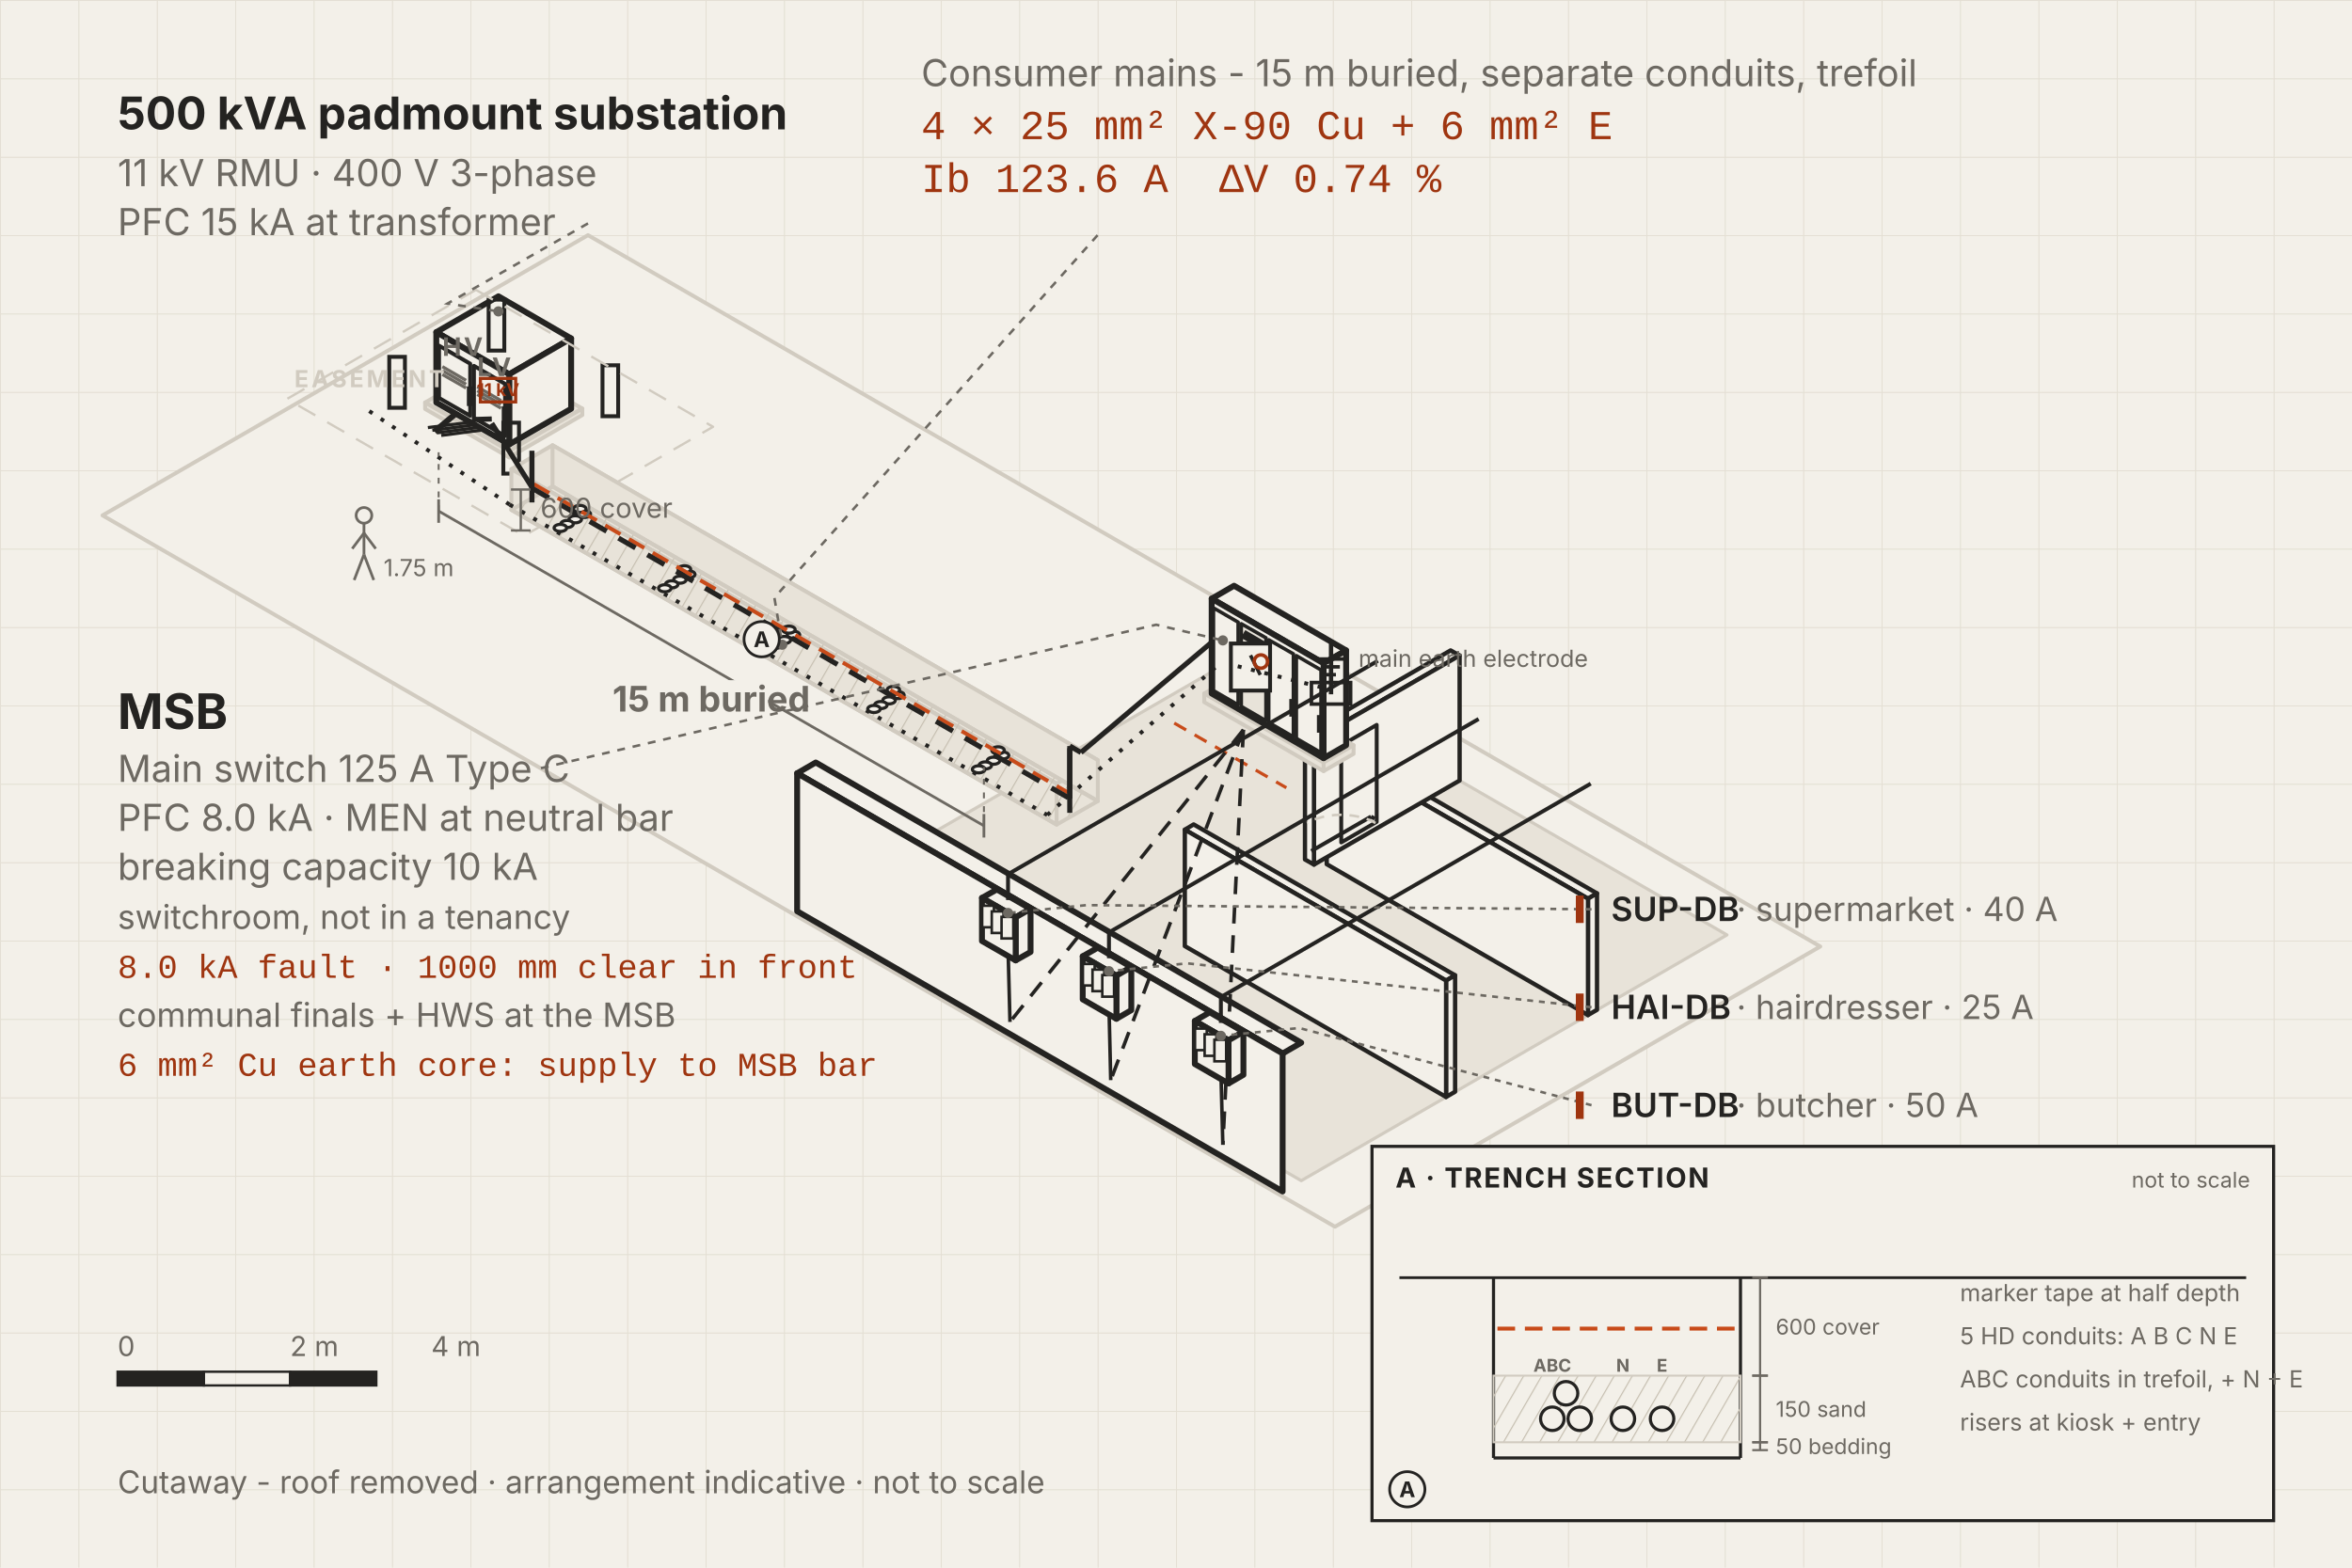
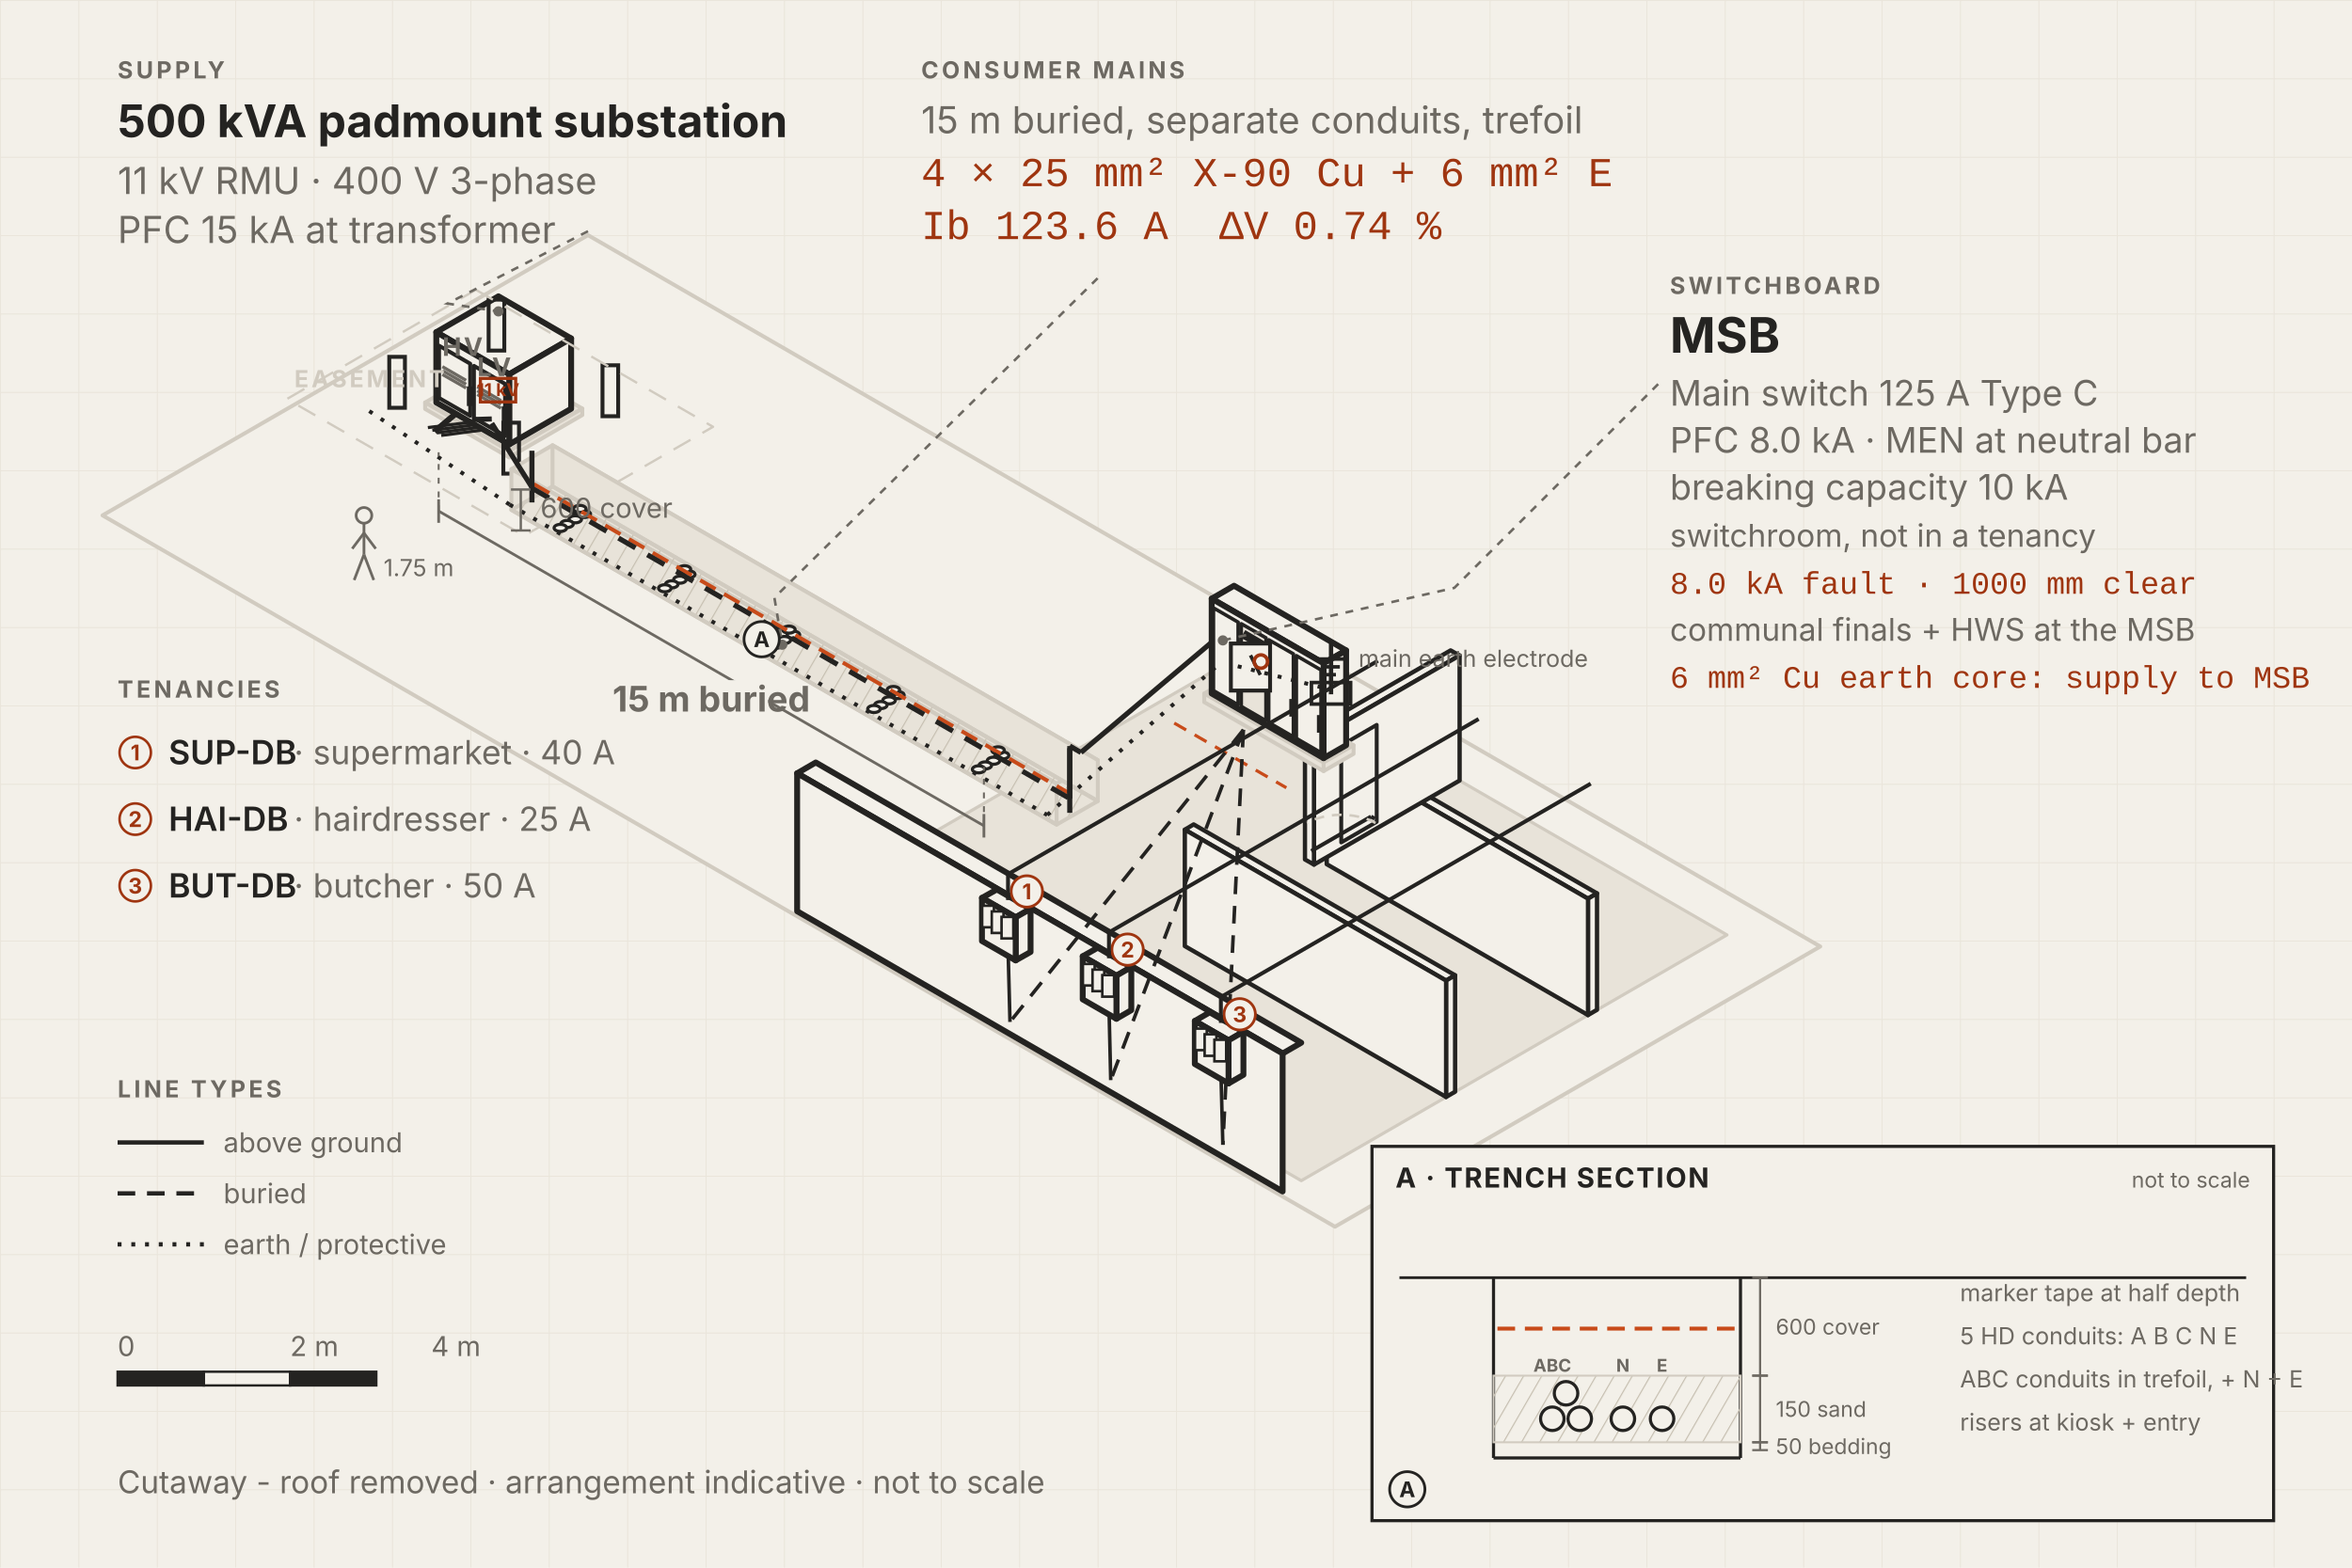
<svg xmlns="http://www.w3.org/2000/svg" viewBox="0 0 1200 800" width="1200" height="800" role="img" aria-labelledby="instTitle instDesc">
  <defs>
    <pattern id="instGrid" width="40" height="40" patternUnits="userSpaceOnUse">
-       <path d="M40 0H0V40" fill="none" stroke="#e4dfd4" stroke-width="1" />
+       <path d="M40 0H0V40" fill="none" stroke="#eae5db" stroke-width="1" />
    </pattern>
    <pattern id="instSand" width="8" height="8" patternUnits="userSpaceOnUse" patternTransform="rotate(30)">
      <path d="M0 0V8" stroke="#c9c2b4" stroke-width="1.2" />
    </pattern>
  </defs>
  <rect width="1200" height="800" fill="#f3f0e9" />
  <rect width="1200" height="800" fill="url(#instGrid)" />
  <g font-family="'Inter',Arial,Helvetica,sans-serif" fill="#242321">
    <polygon points="300.0,120.0 928.7,483.0 681.1,626.0 52.3,263.0" fill="#f3f0e9" stroke="#d1cbc0" stroke-width="2" stroke-linejoin="round" />
    <polygon points="633.4,334.1 881.1,477.1 663.9,602.5 416.2,459.5" fill="#e8e3d9" stroke="#d1cbc0" stroke-width="1.6" stroke-linejoin="round" />
    <polygon points="681.4,378.9 814.8,455.9 810.2,458.6 676.9,381.6" fill="#f3f0e9" stroke="#242321" stroke-width="2.2" stroke-linejoin="round" />
    <polygon points="814.8,515.3 810.2,518.0 810.2,458.6 814.8,455.9" fill="#f3f0e9" stroke="#242321" stroke-width="2.2" stroke-linejoin="round" />
    <polygon points="676.9,441.0 810.2,518.0 810.2,458.6 676.9,381.6" fill="#f3f0e9" stroke="#242321" stroke-width="2.2" stroke-linejoin="round" />
    <polygon points="609.0,420.7 742.4,497.7 737.8,500.4 604.5,423.4" fill="#f3f0e9" stroke="#242321" stroke-width="2.2" stroke-linejoin="round" />
    <polygon points="742.4,557.1 737.8,559.8 737.8,500.4 742.4,497.7" fill="#f3f0e9" stroke="#242321" stroke-width="2.2" stroke-linejoin="round" />
    <polygon points="604.5,482.8 737.8,559.8 737.8,500.4 604.5,423.4" fill="#f3f0e9" stroke="#242321" stroke-width="2.2" stroke-linejoin="round" />
    <polygon points="416.2,389.1 663.9,532.1 654.4,537.6 406.7,394.6" fill="#f3f0e9" stroke="#242321" stroke-width="3" stroke-linejoin="round" />
    <polygon points="406.7,465.0 654.4,608.0 654.4,537.6 406.7,394.6" fill="#f3f0e9" stroke="#242321" stroke-width="3" stroke-linejoin="round" />
    <polygon points="740.1,331.9 744.7,334.5 670.4,377.4 665.8,374.8" fill="#f3f0e9" stroke="#242321" stroke-width="2.2" stroke-linejoin="round" />
    <polygon points="744.7,398.3 670.4,441.2 670.4,377.4 744.7,334.5" fill="#f3f0e9" stroke="#242321" stroke-width="2.2" stroke-linejoin="round" />
    <polygon points="665.8,438.6 670.4,441.2 670.4,377.4 665.8,374.8" fill="#f3f0e9" stroke="#242321" stroke-width="2.2" stroke-linejoin="round" />
    <polygon points="702.4,419.4 684.3,429.9 684.3,380.4 702.4,369.9" fill="#f3f0e9" stroke="#242321" stroke-width="2" stroke-linejoin="round" />
    <line x1="684.3" y1="381.5" x2="669.0" y2="388.1" stroke="#242321" stroke-width="2" />
    <line x1="701.4" y1="417.8" x2="699.5" y2="416.7" stroke="#242321" stroke-width="2" />
    <line x1="699.5" y1="416.7" x2="669.0" y2="434.3" stroke="#242321" stroke-width="2" />
    <polyline points="701.8,420.0 699.4,418.7 696.7,417.7 693.8,416.9 690.7,416.3 687.5,415.9 684.3,415.8 681.1,415.9 677.9,416.3 674.8,416.9 671.9,417.7 669.2,418.7 666.8,420.0" fill="none" stroke="#d1cbc0" stroke-width="1.3" stroke-dasharray="5 4" />
    <polygon points="254.3,183.8 297.1,208.5 259.8,230.1 216.9,205.4" fill="#e8e3d9" stroke="#d1cbc0" stroke-width="2" stroke-linejoin="round" />
    <polygon points="297.1,211.8 259.8,233.4 259.8,230.1 297.1,208.5" fill="#e8e3d9" stroke="#d1cbc0" stroke-width="2" stroke-linejoin="round" />
    <polygon points="216.9,208.7 259.8,233.4 259.8,230.1 216.9,205.4" fill="#e8e3d9" stroke="#d1cbc0" stroke-width="2" stroke-linejoin="round" />
    <polygon points="254.3,151.2 291.4,172.7 259.8,191.0 222.6,169.5" fill="#f3f0e9" stroke="#242321" stroke-width="3" stroke-linejoin="round" data-hit="supply" />
    <polygon points="291.4,208.6 259.8,226.8 259.8,191.0 291.4,172.7" fill="#f3f0e9" stroke="#242321" stroke-width="3" stroke-linejoin="round" data-hit="supply" />
    <polygon points="222.6,205.4 259.8,226.8 259.8,191.0 222.6,169.5" fill="#f3f0e9" stroke="#242321" stroke-width="3" stroke-linejoin="round" data-hit="supply" />
    <polygon points="224.0,203.1 239.9,212.2 239.9,185.6 224.0,176.4" fill="none" stroke="#242321" stroke-width="2" stroke-linejoin="round" />
    <line x1="225.7" y1="187.1" x2="237.8" y2="194.1" stroke="#6d6962" stroke-width="1.6" />
    <line x1="225.7" y1="189.1" x2="237.8" y2="196.1" stroke="#6d6962" stroke-width="1.6" />
    <line x1="225.7" y1="191.1" x2="237.8" y2="198.0" stroke="#6d6962" stroke-width="1.6" />
    <rect x="238.2" y="197.2" width="4" height="10" fill="#242321" />
    <text x="225.7" y="181.6" font-family="'Inter',Arial,Helvetica,sans-serif" font-size="13" font-weight="700" fill="#6d6962" letter-spacing="1.2">HV</text>
    <polygon points="241.8,213.3 257.7,222.5 257.7,195.9 241.8,186.7" fill="none" stroke="#242321" stroke-width="2" stroke-linejoin="round" />
    <line x1="243.5" y1="197.4" x2="255.6" y2="204.4" stroke="#6d6962" stroke-width="1.6" />
    <line x1="243.5" y1="199.4" x2="255.6" y2="206.3" stroke="#6d6962" stroke-width="1.6" />
    <line x1="243.5" y1="201.3" x2="255.6" y2="208.3" stroke="#6d6962" stroke-width="1.6" />
    <rect x="256.0" y="207.4" width="4" height="10" fill="#242321" />
    <text x="243.5" y="191.9" font-family="'Inter',Arial,Helvetica,sans-serif" font-size="13" font-weight="700" fill="#6d6962" letter-spacing="1.2">LV</text>
    <rect x="249.3" y="152.9" width="8" height="26" fill="none" stroke="#242321" stroke-width="2" />
    <rect x="307.4" y="186.4" width="8" height="26" fill="none" stroke="#242321" stroke-width="2" />
    <rect x="198.6" y="182.1" width="8" height="26" fill="none" stroke="#242321" stroke-width="2" />
    <rect x="256.8" y="215.7" width="8" height="26" fill="none" stroke="#242321" stroke-width="2" />
    <line x1="231.8" y1="211.7" x2="221.7" y2="220.2" stroke="#242321" stroke-width="3" />
    <line x1="218.3" y1="218.2" x2="240.4" y2="215.4" stroke="#242321" stroke-width="1.6" />
    <line x1="220.6" y1="219.6" x2="242.7" y2="216.7" stroke="#242321" stroke-width="1.6" />
    <line x1="222.8" y1="220.9" x2="244.9" y2="218.0" stroke="#242321" stroke-width="1.6" />
    <line x1="225.1" y1="222.2" x2="247.2" y2="219.3" stroke="#242321" stroke-width="1.6" />
    <rect x="245.1" y="193.1" width="18" height="12" fill="none" stroke="#9f3510" stroke-width="1.6" />
    <text x="254.1" y="202.1" font-family="'Inter',Arial,Helvetica,sans-serif" font-size="9" font-weight="700" fill="#9f3510" text-anchor="middle">11 kV</text>
    <polygon points="242.8,147.9 363.8,217.8 267.4,273.4 146.4,203.6" fill="none" stroke="#d1cbc0" stroke-width="1.2" stroke-linejoin="round" stroke-dasharray="10 7" />
    <text x="150.2" y="197.6" font-family="'Inter',Arial,Helvetica,sans-serif" font-size="12" font-weight="700" fill="#d1cbc0" letter-spacing="1.4">EASEMENT</text>
    <circle cx="185.7" cy="263.0" r="4" fill="none" stroke="#6d6962" stroke-width="1.4" />
    <line x1="185.7" y1="267.0" x2="185.7" y2="283.0" stroke="#6d6962" stroke-width="1.4" />
    <line x1="185.7" y1="272.0" x2="179.7" y2="280.0" stroke="#6d6962" stroke-width="1.4" />
    <line x1="185.7" y1="272.0" x2="191.7" y2="280.0" stroke="#6d6962" stroke-width="1.4" />
    <line x1="185.7" y1="283.0" x2="180.7" y2="296.0" stroke="#6d6962" stroke-width="1.4" />
    <line x1="185.7" y1="283.0" x2="190.7" y2="296.0" stroke="#6d6962" stroke-width="1.4" />
    <text x="195.7" y="294.0" font-family="'Inter',Arial,Helvetica,sans-serif" font-size="12" font-weight="400" fill="#6d6962">1.75 m</text>
    <polygon points="281.9,227.2 560.1,387.9 539.1,399.9 260.9,239.4" fill="#e8e3d9" stroke="#d1cbc0" stroke-width="2" stroke-linejoin="round" />
    <polygon points="281.9,227.2 560.1,387.9 560.1,408.8 281.9,248.2" fill="#e8e3d9" stroke="#d1cbc0" stroke-width="2" stroke-linejoin="round" />
    <polygon points="260.9,239.4 539.1,399.9 539.1,420.8 260.9,260.2" fill="#e8e3d9" stroke="#d1cbc0" stroke-width="2" stroke-linejoin="round" />
    <polygon points="281.9,248.2 560.1,408.8 539.1,420.8 260.9,260.2" fill="url(#instSand)" stroke="#d1cbc0" stroke-width="2" stroke-linejoin="round" />
    <ellipse cx="298.1" cy="262.3" rx="3.2" ry="1.8" fill="#f3f0e9" stroke="#242321" stroke-width="1.6" />
    <ellipse cx="293.5" cy="265.0" rx="3.2" ry="1.8" fill="#f3f0e9" stroke="#242321" stroke-width="1.6" />
    <ellipse cx="295.8" cy="259.7" rx="3.2" ry="1.8" fill="#f3f0e9" stroke="#242321" stroke-width="1.6" />
    <ellipse cx="289.3" cy="267.4" rx="3.2" ry="1.8" fill="#f3f0e9" stroke="#242321" stroke-width="1.6" />
    <ellipse cx="285.9" cy="269.4" rx="3.2" ry="1.8" fill="#f3f0e9" stroke="#242321" stroke-width="1.6" />
    <ellipse cx="351.4" cy="293.1" rx="3.2" ry="1.8" fill="#f3f0e9" stroke="#242321" stroke-width="1.6" />
    <ellipse cx="346.9" cy="295.8" rx="3.2" ry="1.8" fill="#f3f0e9" stroke="#242321" stroke-width="1.6" />
    <ellipse cx="349.2" cy="290.5" rx="3.2" ry="1.8" fill="#f3f0e9" stroke="#242321" stroke-width="1.6" />
    <ellipse cx="342.7" cy="298.2" rx="3.2" ry="1.8" fill="#f3f0e9" stroke="#242321" stroke-width="1.6" />
    <ellipse cx="339.2" cy="300.2" rx="3.2" ry="1.8" fill="#f3f0e9" stroke="#242321" stroke-width="1.6" />
    <ellipse cx="404.8" cy="323.9" rx="3.2" ry="1.8" fill="#f3f0e9" stroke="#242321" stroke-width="1.6" />
    <ellipse cx="400.2" cy="326.6" rx="3.2" ry="1.8" fill="#f3f0e9" stroke="#242321" stroke-width="1.6" />
    <ellipse cx="402.5" cy="321.3" rx="3.2" ry="1.8" fill="#f3f0e9" stroke="#242321" stroke-width="1.6" />
    <ellipse cx="396.0" cy="329.0" rx="3.2" ry="1.8" fill="#f3f0e9" stroke="#242321" stroke-width="1.6" />
    <ellipse cx="392.6" cy="331.0" rx="3.2" ry="1.8" fill="#f3f0e9" stroke="#242321" stroke-width="1.6" />
    <ellipse cx="458.1" cy="354.7" rx="3.2" ry="1.8" fill="#f3f0e9" stroke="#242321" stroke-width="1.6" />
    <ellipse cx="453.6" cy="357.4" rx="3.2" ry="1.8" fill="#f3f0e9" stroke="#242321" stroke-width="1.6" />
    <ellipse cx="455.8" cy="352.1" rx="3.2" ry="1.8" fill="#f3f0e9" stroke="#242321" stroke-width="1.6" />
    <ellipse cx="449.4" cy="359.8" rx="3.2" ry="1.8" fill="#f3f0e9" stroke="#242321" stroke-width="1.6" />
    <ellipse cx="445.9" cy="361.8" rx="3.2" ry="1.8" fill="#f3f0e9" stroke="#242321" stroke-width="1.6" />
    <ellipse cx="511.5" cy="385.5" rx="3.2" ry="1.8" fill="#f3f0e9" stroke="#242321" stroke-width="1.6" />
    <ellipse cx="506.9" cy="388.2" rx="3.2" ry="1.8" fill="#f3f0e9" stroke="#242321" stroke-width="1.6" />
    <ellipse cx="509.2" cy="382.9" rx="3.2" ry="1.8" fill="#f3f0e9" stroke="#242321" stroke-width="1.6" />
    <ellipse cx="502.7" cy="390.6" rx="3.2" ry="1.8" fill="#f3f0e9" stroke="#242321" stroke-width="1.6" />
    <ellipse cx="499.3" cy="392.6" rx="3.2" ry="1.8" fill="#f3f0e9" stroke="#242321" stroke-width="1.6" />
    <line x1="272.4" y1="247.1" x2="544.8" y2="404.4" stroke="#c84b1a" stroke-width="2" stroke-dasharray="9 5" />
    <line x1="271.4" y1="256.4" x2="271.4" y2="230.0" stroke="#242321" stroke-width="2.6" />
    <line x1="545.8" y1="414.8" x2="545.8" y2="381.8" stroke="#242321" stroke-width="2.6" />
    <polygon points="629.6,345.1 690.6,380.3 675.3,389.1 614.4,353.9" fill="#e8e3d9" stroke="#d1cbc0" stroke-width="2" stroke-linejoin="round" />
    <polygon points="690.6,384.7 675.3,393.5 675.3,389.1 690.6,380.3" fill="#e8e3d9" stroke="#d1cbc0" stroke-width="2" stroke-linejoin="round" />
    <polygon points="614.4,358.3 675.3,393.5 675.3,389.1 614.4,353.9" fill="#e8e3d9" stroke="#d1cbc0" stroke-width="2" stroke-linejoin="round" />
    <polygon points="629.6,298.9 686.8,331.9 675.3,338.5 618.2,305.5" fill="#f3f0e9" stroke="#242321" stroke-width="3" stroke-linejoin="round" data-hit="device" />
    <polygon points="686.8,380.3 675.3,386.9 675.3,338.5 686.8,331.9" fill="#f3f0e9" stroke="#242321" stroke-width="3" stroke-linejoin="round" data-hit="device" />
    <polygon points="618.2,353.9 675.3,386.9 675.3,338.5 618.2,305.5" fill="#f3f0e9" stroke="#242321" stroke-width="3" stroke-linejoin="round" data-hit="device" />
    <polygon points="619.1,352.4 631.7,359.7 631.7,317.5 619.1,310.2" fill="none" stroke="#242321" stroke-width="1.8" stroke-linejoin="round" data-hit="device" />
    <rect x="629.6" y="340.4" width="3.5" height="9" fill="#242321" />
    <polygon points="633.3,360.5 645.9,367.8 645.9,325.5 633.3,318.3" fill="#e8e3d9" stroke="#242321" stroke-width="1.8" stroke-linejoin="round" data-hit="device" />
    <polygon points="647.3,368.7 659.9,376.0 659.9,333.7 647.3,326.5" fill="none" stroke="#242321" stroke-width="1.8" stroke-linejoin="round" data-hit="device" />
    <rect x="657.8" y="356.7" width="3.5" height="9" fill="#242321" />
    <polygon points="661.4,376.8 674.0,384.1 674.0,341.9 661.4,334.6" fill="none" stroke="#242321" stroke-width="1.8" stroke-linejoin="round" data-hit="device" />
    <rect x="671.9" y="364.9" width="3.5" height="9" fill="#242321" />
    <line x1="634.2" y1="323.5" x2="645.2" y2="329.9" stroke="#242321" stroke-width="4.5" data-hit="device" />
    <rect x="628.0" y="328.4" width="20" height="24" fill="#f3f0e9" stroke="#242321" stroke-width="2" data-hit="device" />
    <line x1="638.0" y1="334.4" x2="643.0" y2="344.4" stroke="#242321" stroke-width="1.8" />
    <circle cx="643.3" cy="337.6" r="3.4" fill="none" stroke="#9f3510" stroke-width="1.8" />
    <line x1="599.1" y1="369.0" x2="656.3" y2="402.0" stroke="#c84b1a" stroke-width="1.6" stroke-dasharray="7 5" />
    <line x1="634.4" y1="372.4" x2="515.3" y2="521.5" stroke="#242321" stroke-width="1.8" stroke-dasharray="9 6" data-hit="sup" />
    <line x1="515.3" y1="521.5" x2="514.3" y2="483.5" stroke="#242321" stroke-width="1.8" data-hit="sup" />
    <line x1="634.4" y1="372.4" x2="566.7" y2="551.2" stroke="#242321" stroke-width="1.8" stroke-dasharray="9 6" data-hit="hai" />
    <line x1="566.7" y1="551.2" x2="565.8" y2="513.2" stroke="#242321" stroke-width="1.8" data-hit="hai" />
    <line x1="634.4" y1="372.4" x2="623.9" y2="584.2" stroke="#242321" stroke-width="1.8" stroke-dasharray="9 6" data-hit="but" />
    <line x1="623.9" y1="584.2" x2="622.9" y2="546.2" stroke="#242321" stroke-width="1.8" data-hit="but" />
    <polygon points="508.6,453.9 525.8,463.8 518.2,468.1 501.0,458.2" fill="#f3f0e9" stroke="#242321" stroke-width="3" stroke-linejoin="round" data-hit="sup" />
    <polygon points="525.8,485.8 518.2,490.1 518.2,468.1 525.8,463.8" fill="#f3f0e9" stroke="#242321" stroke-width="3" stroke-linejoin="round" data-hit="sup" />
    <polygon points="501.0,480.2 518.2,490.1 518.2,468.1 501.0,458.2" fill="#f3f0e9" stroke="#242321" stroke-width="3" stroke-linejoin="round" data-hit="sup" />
+     <circle cx="523.9" cy="454.9" r="8" fill="#f3f0e9" stroke="#9f3510" stroke-width="1.4" />
+     <text x="523.9" y="458.9" font-family="'Inter',Arial,Helvetica,sans-serif" font-size="11" font-weight="700" fill="#9f3510" text-anchor="middle">1</text>
    <rect x="501.1" y="462.2" width="6" height="11" fill="#f3f0e9" stroke="#242321" stroke-width="1.3" data-hit="sup" />
    <rect x="506.0" y="465.1" width="6" height="11" fill="#f3f0e9" stroke="#242321" stroke-width="1.3" data-hit="sup" />
    <rect x="511.0" y="467.9" width="6" height="11" fill="#f3f0e9" stroke="#242321" stroke-width="1.3" data-hit="sup" />
    <line x1="703.0" y1="337.2" x2="703.0" y2="337.2" stroke="#f3f0e9" stroke-width="0" />
    <line x1="514.3" y1="446.1" x2="514.3" y2="459.3" stroke="#242321" stroke-width="2" data-hit="sup" />
    <line x1="703.0" y1="337.2" x2="514.3" y2="446.1" stroke="#242321" stroke-width="2" data-hit="sup" />
    <polygon points="560.1,483.6 577.2,493.5 569.6,497.9 552.4,488.0" fill="#f3f0e9" stroke="#242321" stroke-width="3" stroke-linejoin="round" data-hit="hai" />
    <polygon points="577.2,515.5 569.6,519.9 569.6,497.9 577.2,493.5" fill="#f3f0e9" stroke="#242321" stroke-width="3" stroke-linejoin="round" data-hit="hai" />
    <polygon points="552.4,510.0 569.6,519.9 569.6,497.9 552.4,488.0" fill="#f3f0e9" stroke="#242321" stroke-width="3" stroke-linejoin="round" data-hit="hai" />
+     <circle cx="575.3" cy="484.6" r="8" fill="#f3f0e9" stroke="#9f3510" stroke-width="1.4" />
+     <text x="575.3" y="488.6" font-family="'Inter',Arial,Helvetica,sans-serif" font-size="11" font-weight="700" fill="#9f3510" text-anchor="middle">2</text>
    <rect x="552.5" y="491.9" width="6" height="11" fill="#f3f0e9" stroke="#242321" stroke-width="1.3" data-hit="hai" />
    <rect x="557.4" y="494.8" width="6" height="11" fill="#f3f0e9" stroke="#242321" stroke-width="1.3" data-hit="hai" />
    <rect x="562.4" y="497.6" width="6" height="11" fill="#f3f0e9" stroke="#242321" stroke-width="1.3" data-hit="hai" />
    <line x1="754.4" y1="366.9" x2="754.4" y2="366.9" stroke="#f3f0e9" stroke-width="0" />
    <line x1="565.8" y1="475.8" x2="565.8" y2="489.0" stroke="#242321" stroke-width="2" data-hit="hai" />
    <line x1="754.4" y1="366.9" x2="565.8" y2="475.8" stroke="#242321" stroke-width="2" data-hit="hai" />
    <polygon points="617.2,516.6 634.4,526.5 626.8,530.9 609.6,521.0" fill="#f3f0e9" stroke="#242321" stroke-width="3" stroke-linejoin="round" data-hit="but" />
    <polygon points="634.4,548.5 626.8,552.9 626.8,530.9 634.4,526.5" fill="#f3f0e9" stroke="#242321" stroke-width="3" stroke-linejoin="round" data-hit="but" />
    <polygon points="609.6,543.0 626.8,552.9 626.8,530.9 609.6,521.0" fill="#f3f0e9" stroke="#242321" stroke-width="3" stroke-linejoin="round" data-hit="but" />
+     <circle cx="632.5" cy="517.6" r="8" fill="#f3f0e9" stroke="#9f3510" stroke-width="1.4" />
+     <text x="632.5" y="521.6" font-family="'Inter',Arial,Helvetica,sans-serif" font-size="11" font-weight="700" fill="#9f3510" text-anchor="middle">3</text>
    <rect x="609.7" y="524.9" width="6" height="11" fill="#f3f0e9" stroke="#242321" stroke-width="1.3" data-hit="but" />
    <rect x="614.6" y="527.8" width="6" height="11" fill="#f3f0e9" stroke="#242321" stroke-width="1.3" data-hit="but" />
    <rect x="619.6" y="530.6" width="6" height="11" fill="#f3f0e9" stroke="#242321" stroke-width="1.3" data-hit="but" />
    <line x1="811.6" y1="399.9" x2="811.6" y2="399.9" stroke="#f3f0e9" stroke-width="0" />
    <line x1="622.9" y1="508.8" x2="622.9" y2="522.0" stroke="#242321" stroke-width="2" data-hit="but" />
    <line x1="811.6" y1="399.9" x2="622.9" y2="508.8" stroke="#242321" stroke-width="2" data-hit="but" />
    <line x1="240.8" y1="214.1" x2="250.9" y2="213.8" stroke="#242321" stroke-width="2.6" data-hit="mains" />
    <line x1="250.9" y1="216.0" x2="271.4" y2="248.7" stroke="#242321" stroke-width="2.6" data-hit="mains" />
    <line x1="271.4" y1="249.1" x2="545.8" y2="407.5" stroke="#242321" stroke-width="2.6" stroke-dasharray="10 7" data-hit="mains" />
    <line x1="545.8" y1="407.5" x2="545.8" y2="380.7" stroke="#242321" stroke-width="2.6" data-hit="mains" />
    <line x1="545.8" y1="380.7" x2="551.5" y2="384.0" stroke="#242321" stroke-width="2.6" data-hit="mains" />
    <line x1="551.5" y1="384.0" x2="617.8" y2="328.1" stroke="#242321" stroke-width="2.6" data-hit="device" />
    <line x1="188.4" y1="209.8" x2="260.0" y2="257.5" stroke="#242321" stroke-width="2" stroke-dasharray="2 5" data-hit="mains" />
    <line x1="260.0" y1="257.5" x2="534.3" y2="415.9" stroke="#242321" stroke-width="2" stroke-dasharray="2 5" data-hit="mains" />
    <line x1="534.3" y1="415.9" x2="622.0" y2="338.9" stroke="#242321" stroke-width="2" stroke-dasharray="2 5" data-hit="device" />
    <rect x="669.1" y="348.3" width="20" height="11" fill="none" stroke="#242321" stroke-width="1.8" />
    <line x1="679.1" y1="354.3" x2="679.1" y2="328.3" stroke="#242321" stroke-width="2.2" />
    <line x1="672.6" y1="336.3" x2="685.6" y2="336.3" stroke="#242321" stroke-width="1.8" />
    <line x1="674.6" y1="340.3" x2="683.6" y2="340.3" stroke="#242321" stroke-width="1.8" />
    <line x1="676.6" y1="344.3" x2="681.6" y2="344.3" stroke="#242321" stroke-width="1.8" />
    <text x="693.1" y="340.3" font-family="'Inter',Arial,Helvetica,sans-serif" font-size="12" font-weight="400" fill="#6d6962">main earth electrode</text>
    <line x1="631.5" y1="340.0" x2="675.3" y2="351.0" stroke="#242321" stroke-width="2" stroke-dasharray="2 5" data-hit="device" />
    <line x1="223.8" y1="260.8" x2="502.0" y2="421.4" stroke="#6d6962" stroke-width="1.4" />
    <line x1="223.8" y1="254.8" x2="223.8" y2="266.8" stroke="#6d6962" stroke-width="1.4" />
    <line x1="223.8" y1="260.8" x2="223.8" y2="230.8" stroke="#6d6962" stroke-width="1" stroke-dasharray="3 4" />
    <line x1="502.0" y1="415.4" x2="502.0" y2="427.4" stroke="#6d6962" stroke-width="1.4" />
    <line x1="502.0" y1="421.4" x2="502.0" y2="391.4" stroke="#6d6962" stroke-width="1" stroke-dasharray="3 4" />
    <rect x="333.9" y="347.1" width="58" height="21" fill="#f3f0e9" />
    <text x="362.9" y="363.1" font-family="'Inter',Arial,Helvetica,sans-serif" font-size="18" font-weight="700" fill="#6d6962" text-anchor="middle">15 m buried</text>
    <line x1="265.7" y1="249.8" x2="265.7" y2="270.7" stroke="#6d6962" stroke-width="1.2" />
    <line x1="260.7" y1="249.8" x2="270.7" y2="249.8" stroke="#6d6962" stroke-width="1.2" />
    <line x1="260.7" y1="270.7" x2="270.7" y2="270.7" stroke="#6d6962" stroke-width="1.2" />
    <text x="275.7" y="264.2" font-family="'Inter',Arial,Helvetica,sans-serif" font-size="14" font-weight="400" fill="#6d6962">600 cover</text>
-     <text x="60.0" y="66.0" font-family="'Inter',Arial,Helvetica,sans-serif" font-size="23" font-weight="700" fill="#242321">500 kVA padmount substation</text>
-     <text x="60.0" y="95.0" font-family="'Inter',Arial,Helvetica,sans-serif" font-size="19" font-weight="400" fill="#6d6962">11 kV RMU · 400 V 3-phase</text>
-     <text x="60.0" y="120.0" font-family="'Inter',Arial,Helvetica,sans-serif" font-size="19" font-weight="400" fill="#6d6962">PFC 15 kA at transformer</text>
-     <polyline points="300.0,114.0 228.3,154.9 254.3,158.9" fill="none" stroke="#6d6962" stroke-width="1.3" stroke-dasharray="4 4" />
+     <text x="60.0" y="40.0" font-family="'Inter',Arial,Helvetica,sans-serif" font-size="12" font-weight="700" fill="#6d6962" letter-spacing="1.6">SUPPLY</text>
+     <text x="60.0" y="70.0" font-family="'Inter',Arial,Helvetica,sans-serif" font-size="23" font-weight="700" fill="#242321">500 kVA padmount substation</text>
+     <text x="60.0" y="99.0" font-family="'Inter',Arial,Helvetica,sans-serif" font-size="19" font-weight="400" fill="#6d6962">11 kV RMU · 400 V 3-phase</text>
+     <text x="60.0" y="124.0" font-family="'Inter',Arial,Helvetica,sans-serif" font-size="19" font-weight="400" fill="#6d6962">PFC 15 kA at transformer</text>
+     <polyline points="300.0,118.0 228.3,154.9 254.3,158.9" fill="none" stroke="#6d6962" stroke-width="1.3" stroke-dasharray="4 4" />
    <circle cx="254.3" cy="158.9" r="2.6" fill="#6d6962" />
-     <text x="470.0" y="44.0" font-family="'Inter',Arial,Helvetica,sans-serif" font-size="19" font-weight="400" fill="#6d6962">Consumer mains - 15 m buried, separate conduits, trefoil</text>
-     <text x="470.0" y="71.0" font-family="Consolas,'Courier New',monospace" font-size="21" font-weight="400" fill="#9f3510">4 × 25 mm² X-90 Cu + 6 mm² E</text>
-     <text x="470.0" y="98.0" font-family="Consolas,'Courier New',monospace" font-size="21" font-weight="400" fill="#9f3510">Ib 123.6 A</text>
-     <text x="622.0" y="98.0" font-family="Consolas,'Courier New',monospace" font-size="21" font-weight="400" fill="#9f3510" data-hit="vd">ΔV 0.74 %</text>
-     <polyline points="560.0,120.0 395.1,305.0 399.1,329.0" fill="none" stroke="#6d6962" stroke-width="1.3" stroke-dasharray="4 4" />
+     <text x="470.0" y="40.0" font-family="'Inter',Arial,Helvetica,sans-serif" font-size="12" font-weight="700" fill="#6d6962" letter-spacing="1.6">CONSUMER MAINS</text>
+     <text x="470.0" y="68.0" font-family="'Inter',Arial,Helvetica,sans-serif" font-size="19" font-weight="400" fill="#6d6962">15 m buried, separate conduits, trefoil</text>
+     <text x="470.0" y="95.0" font-family="Consolas,'Courier New',monospace" font-size="21" font-weight="400" fill="#9f3510">4 × 25 mm² X-90 Cu + 6 mm² E</text>
+     <text x="470.0" y="122.0" font-family="Consolas,'Courier New',monospace" font-size="21" font-weight="400" fill="#9f3510">Ib 123.6 A</text>
+     <text x="622.0" y="122.0" font-family="Consolas,'Courier New',monospace" font-size="21" font-weight="400" fill="#9f3510" data-hit="vd">ΔV 0.74 %</text>
+     <polyline points="560.0,142.0 395.1,305.0 399.1,329.0" fill="none" stroke="#6d6962" stroke-width="1.3" stroke-dasharray="4 4" />
    <circle cx="399.1" cy="329.0" r="2.6" fill="#6d6962" />
-     <text x="60.0" y="372.0" font-family="'Inter',Arial,Helvetica,sans-serif" font-size="25" font-weight="700" fill="#242321">MSB</text>
-     <text x="60.0" y="399.0" font-family="'Inter',Arial,Helvetica,sans-serif" font-size="19" font-weight="400" fill="#6d6962">Main switch 125 A Type C</text>
-     <text x="60.0" y="424.0" font-family="'Inter',Arial,Helvetica,sans-serif" font-size="19" font-weight="400" fill="#6d6962">PFC 8.0 kA · MEN at neutral bar</text>
-     <text x="60.0" y="449.0" font-family="'Inter',Arial,Helvetica,sans-serif" font-size="19" font-weight="400" fill="#6d6962">breaking capacity 10 kA</text>
-     <text x="60.0" y="474.0" font-family="'Inter',Arial,Helvetica,sans-serif" font-size="17" font-weight="400" fill="#6d6962">switchroom, not in a tenancy</text>
-     <text x="60.0" y="499.0" font-family="Consolas,'Courier New',monospace" font-size="17" font-weight="400" fill="#9f3510">8.0 kA fault · 1000 mm clear in front</text>
-     <text x="60.0" y="524.0" font-family="'Inter',Arial,Helvetica,sans-serif" font-size="17" font-weight="400" fill="#6d6962">communal finals + HWS at the MSB</text>
-     <polyline points="276.0,392.0 589.9,318.8 623.9,326.8" fill="none" stroke="#6d6962" stroke-width="1.3" stroke-dasharray="4 4" />
+     <text x="852.0" y="150.0" font-family="'Inter',Arial,Helvetica,sans-serif" font-size="12" font-weight="700" fill="#6d6962" letter-spacing="1.6">SWITCHBOARD</text>
+     <text x="852.0" y="180.0" font-family="'Inter',Arial,Helvetica,sans-serif" font-size="25" font-weight="700" fill="#242321">MSB</text>
+     <text x="852.0" y="207.0" font-family="'Inter',Arial,Helvetica,sans-serif" font-size="18" font-weight="400" fill="#6d6962">Main switch 125 A Type C</text>
+     <text x="852.0" y="231.0" font-family="'Inter',Arial,Helvetica,sans-serif" font-size="18" font-weight="400" fill="#6d6962">PFC 8.0 kA · MEN at neutral bar</text>
+     <text x="852.0" y="255.0" font-family="'Inter',Arial,Helvetica,sans-serif" font-size="18" font-weight="400" fill="#6d6962">breaking capacity 10 kA</text>
+     <text x="852.0" y="279.0" font-family="'Inter',Arial,Helvetica,sans-serif" font-size="16" font-weight="400" fill="#6d6962">switchroom, not in a tenancy</text>
+     <text x="852.0" y="303.0" font-family="Consolas,'Courier New',monospace" font-size="16" font-weight="400" fill="#9f3510">8.0 kA fault · 1000 mm clear</text>
+     <text x="852.0" y="327.0" font-family="'Inter',Arial,Helvetica,sans-serif" font-size="16" font-weight="400" fill="#6d6962">communal finals + HWS at the MSB</text>
+     <text x="852.0" y="351.0" font-family="Consolas,'Courier New',monospace" font-size="16" font-weight="400" fill="#9f3510">6 mm² Cu earth core: supply to MSB</text>
+     <polyline points="846.0,196.0 742.0,300.0 623.9,326.8" fill="none" stroke="#6d6962" stroke-width="1.3" stroke-dasharray="4 4" />
    <circle cx="623.9" cy="326.8" r="2.6" fill="#6d6962" />
-     <text x="60.0" y="549.0" font-family="Consolas,'Courier New',monospace" font-size="17" font-weight="400" fill="#9f3510">6 mm² Cu earth core: supply to MSB bar</text>
+     <text x="60.0" y="356.0" font-family="'Inter',Arial,Helvetica,sans-serif" font-size="12" font-weight="700" fill="#6d6962" letter-spacing="1.6">TENANCIES</text>
    <g data-hit="sup">
-       <polyline points="812.0,464.0 554.3,461.9 514.3,465.9" fill="none" stroke="#6d6962" stroke-width="1.3" stroke-dasharray="3 3" />
-       <circle cx="514.3" cy="465.9" r="2.6" fill="#6d6962" />
-       <rect x="804" y="457" width="4" height="14" fill="#9f3510" />
-       <text x="822.0" y="470.0" font-family="'Inter',Arial,Helvetica,sans-serif" font-size="17" font-weight="600" fill="#242321">SUP-DB</text>
-       <text class="legend-detail" x="886" y="470" font-family="Inter,Arial,Helvetica,sans-serif" font-size="17" font-weight="400" fill="#6d6962">· supermarket · 40 A</text>
+       <circle cx="69" cy="384" r="8" fill="none" stroke="#9f3510" stroke-width="1.3" />
+       <text x="69.0" y="388.0" font-family="'Inter',Arial,Helvetica,sans-serif" font-size="11" font-weight="700" fill="#9f3510" text-anchor="middle">1</text>
+       <text x="86.0" y="390.0" font-family="'Inter',Arial,Helvetica,sans-serif" font-size="17" font-weight="600" fill="#242321">SUP-DB</text>
+       <text class="legend-detail" x="150" y="390" font-family="Inter,Arial,Helvetica,sans-serif" font-size="17" font-weight="400" fill="#6d6962">· supermarket · 40 A</text>
    </g>
    <g data-hit="hai">
-       <polyline points="812.0,514.0 605.8,491.6 565.8,495.6" fill="none" stroke="#6d6962" stroke-width="1.3" stroke-dasharray="3 3" />
-       <circle cx="565.8" cy="495.6" r="2.6" fill="#6d6962" />
-       <rect x="804" y="507" width="4" height="14" fill="#9f3510" />
-       <text x="822.0" y="520.0" font-family="'Inter',Arial,Helvetica,sans-serif" font-size="17" font-weight="600" fill="#242321">HAI-DB</text>
-       <text class="legend-detail" x="886" y="520" font-family="Inter,Arial,Helvetica,sans-serif" font-size="17" font-weight="400" fill="#6d6962">· hairdresser · 25 A</text>
+       <circle cx="69" cy="418" r="8" fill="none" stroke="#9f3510" stroke-width="1.3" />
+       <text x="69.0" y="422.0" font-family="'Inter',Arial,Helvetica,sans-serif" font-size="11" font-weight="700" fill="#9f3510" text-anchor="middle">2</text>
+       <text x="86.0" y="424.0" font-family="'Inter',Arial,Helvetica,sans-serif" font-size="17" font-weight="600" fill="#242321">HAI-DB</text>
+       <text class="legend-detail" x="150" y="424" font-family="Inter,Arial,Helvetica,sans-serif" font-size="17" font-weight="400" fill="#6d6962">· hairdresser · 25 A</text>
    </g>
    <g data-hit="but">
-       <polyline points="812.0,564.0 662.9,524.6 622.9,528.6" fill="none" stroke="#6d6962" stroke-width="1.3" stroke-dasharray="3 3" />
-       <circle cx="622.9" cy="528.6" r="2.6" fill="#6d6962" />
-       <rect x="804" y="557" width="4" height="14" fill="#9f3510" />
-       <text x="822.0" y="570.0" font-family="'Inter',Arial,Helvetica,sans-serif" font-size="17" font-weight="600" fill="#242321">BUT-DB</text>
-       <text class="legend-detail" x="886" y="570" font-family="Inter,Arial,Helvetica,sans-serif" font-size="17" font-weight="400" fill="#6d6962">· butcher · 50 A</text>
+       <circle cx="69" cy="452" r="8" fill="none" stroke="#9f3510" stroke-width="1.3" />
+       <text x="69.0" y="456.0" font-family="'Inter',Arial,Helvetica,sans-serif" font-size="11" font-weight="700" fill="#9f3510" text-anchor="middle">3</text>
+       <text x="86.0" y="458.0" font-family="'Inter',Arial,Helvetica,sans-serif" font-size="17" font-weight="600" fill="#242321">BUT-DB</text>
+       <text class="legend-detail" x="150" y="458" font-family="Inter,Arial,Helvetica,sans-serif" font-size="17" font-weight="400" fill="#6d6962">· butcher · 50 A</text>
    </g>
+     <text x="60.0" y="560.0" font-family="'Inter',Arial,Helvetica,sans-serif" font-size="12" font-weight="700" fill="#6d6962" letter-spacing="1.6">LINE TYPES</text>
+     <line x1="60" y1="583" x2="104" y2="583" stroke="#242321" stroke-width="2.2" stroke-dasharray="" />
+     <text x="114.0" y="588.0" font-family="'Inter',Arial,Helvetica,sans-serif" font-size="14" font-weight="400" fill="#6d6962">above ground</text>
+     <line x1="60" y1="609" x2="104" y2="609" stroke="#242321" stroke-width="2.2" stroke-dasharray="9 6" />
+     <text x="114.0" y="614.0" font-family="'Inter',Arial,Helvetica,sans-serif" font-size="14" font-weight="400" fill="#6d6962">buried</text>
+     <line x1="60" y1="635" x2="104" y2="635" stroke="#242321" stroke-width="2.2" stroke-dasharray="2 5" />
+     <text x="114.0" y="640.0" font-family="'Inter',Arial,Helvetica,sans-serif" font-size="14" font-weight="400" fill="#6d6962">earth / protective</text>
    <rect x="60" y="700" width="44" height="7" fill="#242321" stroke="#242321" stroke-width="1.2" />
    <rect x="104" y="700" width="44" height="7" fill="none" stroke="#242321" stroke-width="1.2" />
    <rect x="148" y="700" width="44" height="7" fill="#242321" stroke="#242321" stroke-width="1.2" />
    <text x="60.0" y="692.0" font-family="'Inter',Arial,Helvetica,sans-serif" font-size="14" font-weight="400" fill="#6d6962">0</text>
    <text x="148.0" y="692.0" font-family="'Inter',Arial,Helvetica,sans-serif" font-size="14" font-weight="400" fill="#6d6962">2 m</text>
    <text x="220.0" y="692.0" font-family="'Inter',Arial,Helvetica,sans-serif" font-size="14" font-weight="400" fill="#6d6962">4 m</text>
    <rect x="700" y="585" width="460" height="191" fill="#f3f0e9" stroke="#242321" stroke-width="1.6" />
    <text x="712.0" y="606.0" font-family="'Inter',Arial,Helvetica,sans-serif" font-size="14" font-weight="700" fill="#242321" letter-spacing="0.8">A · TRENCH SECTION</text>
    <text x="1148.0" y="606.0" font-family="'Inter',Arial,Helvetica,sans-serif" font-size="11" font-weight="400" fill="#6d6962" text-anchor="end">not to scale</text>
    <line x1="714" y1="652" x2="1146" y2="652" stroke="#242321" stroke-width="1.4" />
    <line x1="762" y1="652" x2="762" y2="744" stroke="#242321" stroke-width="1.6" />
    <line x1="888" y1="652" x2="888" y2="744" stroke="#242321" stroke-width="1.6" />
    <line x1="762" y1="744" x2="888" y2="744" stroke="#242321" stroke-width="1.6" />
    <rect x="762" y="702" width="126" height="34" fill="url(#instSand)" stroke="#d1cbc0" stroke-width="1" />
    <circle cx="792" cy="724" r="6" fill="#f3f0e9" stroke="#242321" stroke-width="1.6" />
    <circle cx="806" cy="724" r="6" fill="#f3f0e9" stroke="#242321" stroke-width="1.6" />
    <circle cx="799" cy="711" r="6" fill="#f3f0e9" stroke="#242321" stroke-width="1.6" />
    <circle cx="828" cy="724" r="6" fill="#f3f0e9" stroke="#242321" stroke-width="1.6" />
    <circle cx="848" cy="724" r="6" fill="#f3f0e9" stroke="#242321" stroke-width="1.6" />
    <text x="792.0" y="700.0" font-family="'Inter',Arial,Helvetica,sans-serif" font-size="9" font-weight="700" fill="#6d6962" text-anchor="middle">ABC</text>
    <text x="828.0" y="700.0" font-family="'Inter',Arial,Helvetica,sans-serif" font-size="9" font-weight="700" fill="#6d6962" text-anchor="middle">N</text>
    <text x="848.0" y="700.0" font-family="'Inter',Arial,Helvetica,sans-serif" font-size="9" font-weight="700" fill="#6d6962" text-anchor="middle">E</text>
    <line x1="764" y1="678" x2="886" y2="678" stroke="#c84b1a" stroke-width="2" stroke-dasharray="9 5" />
    <line x1="898" y1="652" x2="898" y2="702" stroke="#6d6962" stroke-width="1.1" />
    <line x1="894" y1="652" x2="902" y2="652" stroke="#6d6962" stroke-width="1.1" />
    <line x1="894" y1="702" x2="902" y2="702" stroke="#6d6962" stroke-width="1.1" />
    <text x="906.0" y="681.0" font-family="'Inter',Arial,Helvetica,sans-serif" font-size="11" font-weight="400" fill="#6d6962">600 cover</text>
    <line x1="898" y1="702" x2="898" y2="736" stroke="#6d6962" stroke-width="1.1" />
    <line x1="894" y1="702" x2="902" y2="702" stroke="#6d6962" stroke-width="1.1" />
    <line x1="894" y1="736" x2="902" y2="736" stroke="#6d6962" stroke-width="1.1" />
    <text x="906.0" y="723.0" font-family="'Inter',Arial,Helvetica,sans-serif" font-size="11" font-weight="400" fill="#6d6962">150 sand</text>
    <line x1="898" y1="736" x2="898" y2="740" stroke="#6d6962" stroke-width="1.1" />
    <line x1="894" y1="736" x2="902" y2="736" stroke="#6d6962" stroke-width="1.1" />
    <line x1="894" y1="740" x2="902" y2="740" stroke="#6d6962" stroke-width="1.1" />
    <text x="906.0" y="742.0" font-family="'Inter',Arial,Helvetica,sans-serif" font-size="11" font-weight="400" fill="#6d6962">50 bedding</text>
    <text x="1000.0" y="664.0" font-family="'Inter',Arial,Helvetica,sans-serif" font-size="12" font-weight="400" fill="#6d6962">marker tape at half depth</text>
    <text x="1000.0" y="686.0" font-family="'Inter',Arial,Helvetica,sans-serif" font-size="12" font-weight="400" fill="#6d6962">5 HD conduits: A B C N E</text>
    <text x="1000.0" y="708.0" font-family="'Inter',Arial,Helvetica,sans-serif" font-size="12" font-weight="400" fill="#6d6962">ABC conduits in trefoil, + N + E</text>
    <text x="1000.0" y="730.0" font-family="'Inter',Arial,Helvetica,sans-serif" font-size="12" font-weight="400" fill="#6d6962">risers at kiosk + entry</text>
    <circle cx="388.6" cy="326.2" r="9" fill="#f3f0e9" stroke="#242321" stroke-width="1.4" />
    <text x="388.6" y="330.2" font-family="'Inter',Arial,Helvetica,sans-serif" font-size="11" font-weight="700" fill="#242321" text-anchor="middle">A</text>
    <circle cx="718" cy="760" r="9" fill="#f3f0e9" stroke="#242321" stroke-width="1.4" />
    <text x="718.0" y="764.0" font-family="'Inter',Arial,Helvetica,sans-serif" font-size="11" font-weight="700" fill="#242321" text-anchor="middle">A</text>
    <text x="60.0" y="762.0" font-family="'Inter',Arial,Helvetica,sans-serif" font-size="16" font-weight="400" fill="#6d6962">Cutaway - roof removed · arrangement indicative · not to scale</text>
  </g>
</svg>
